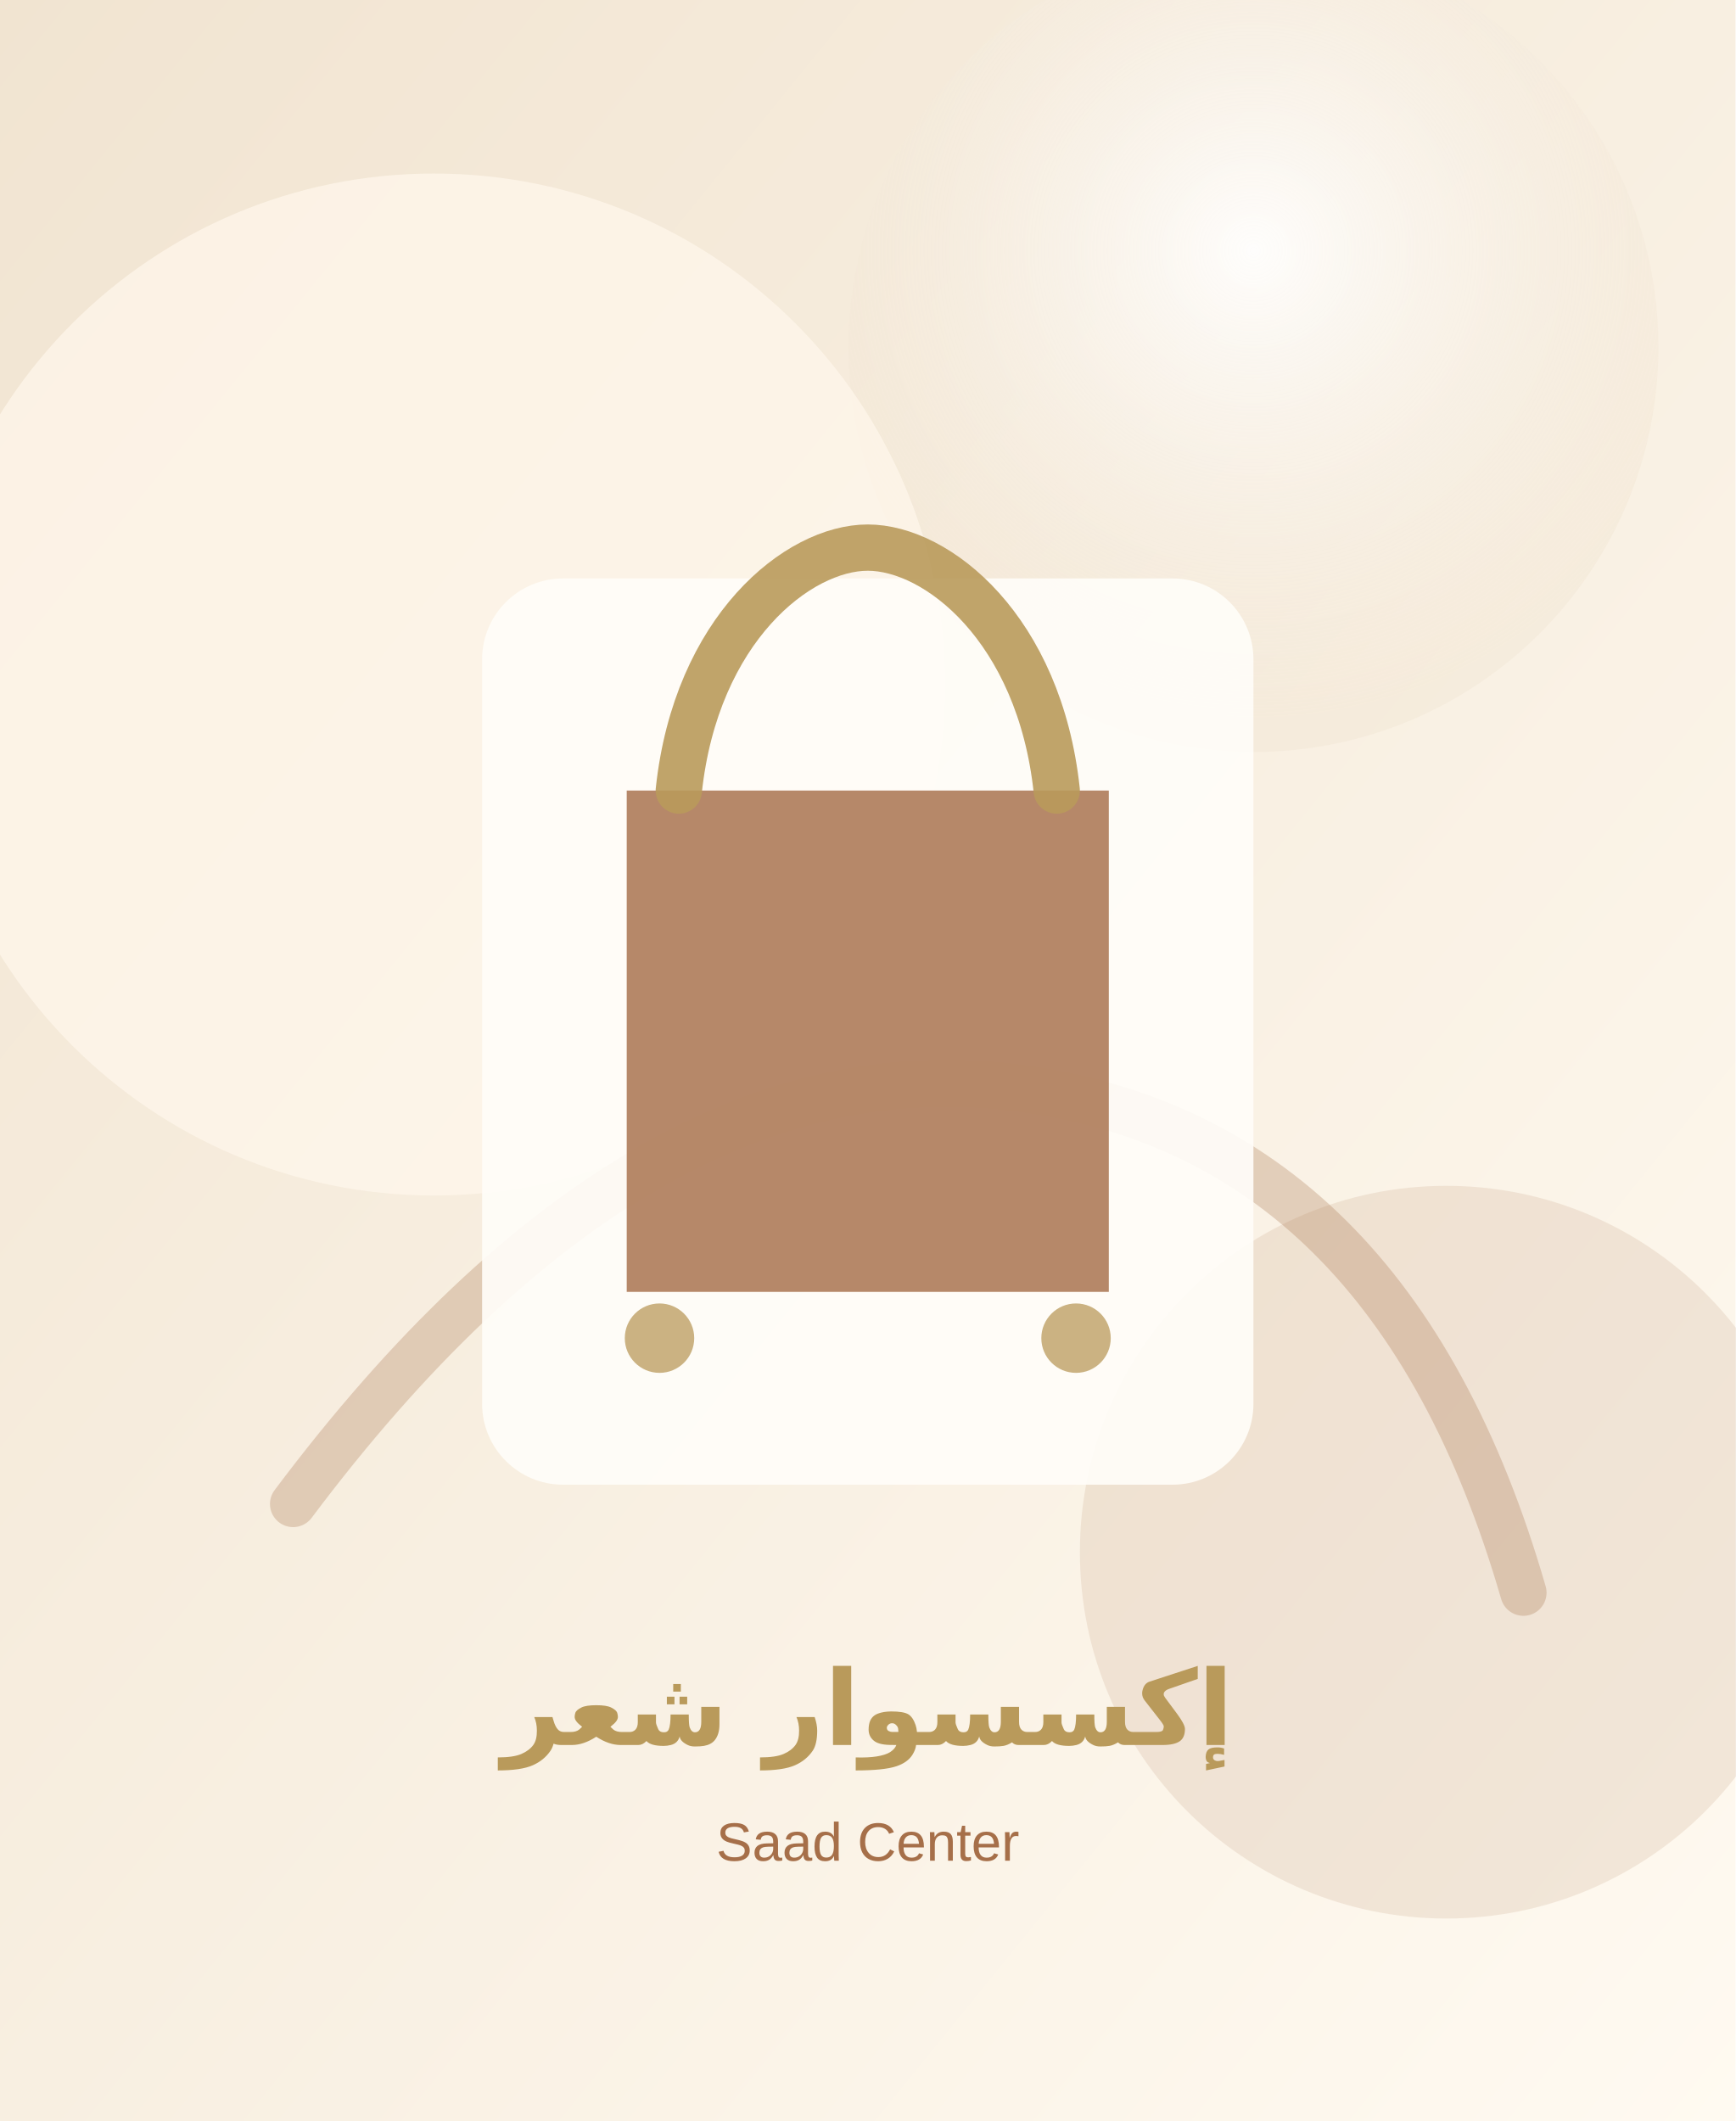
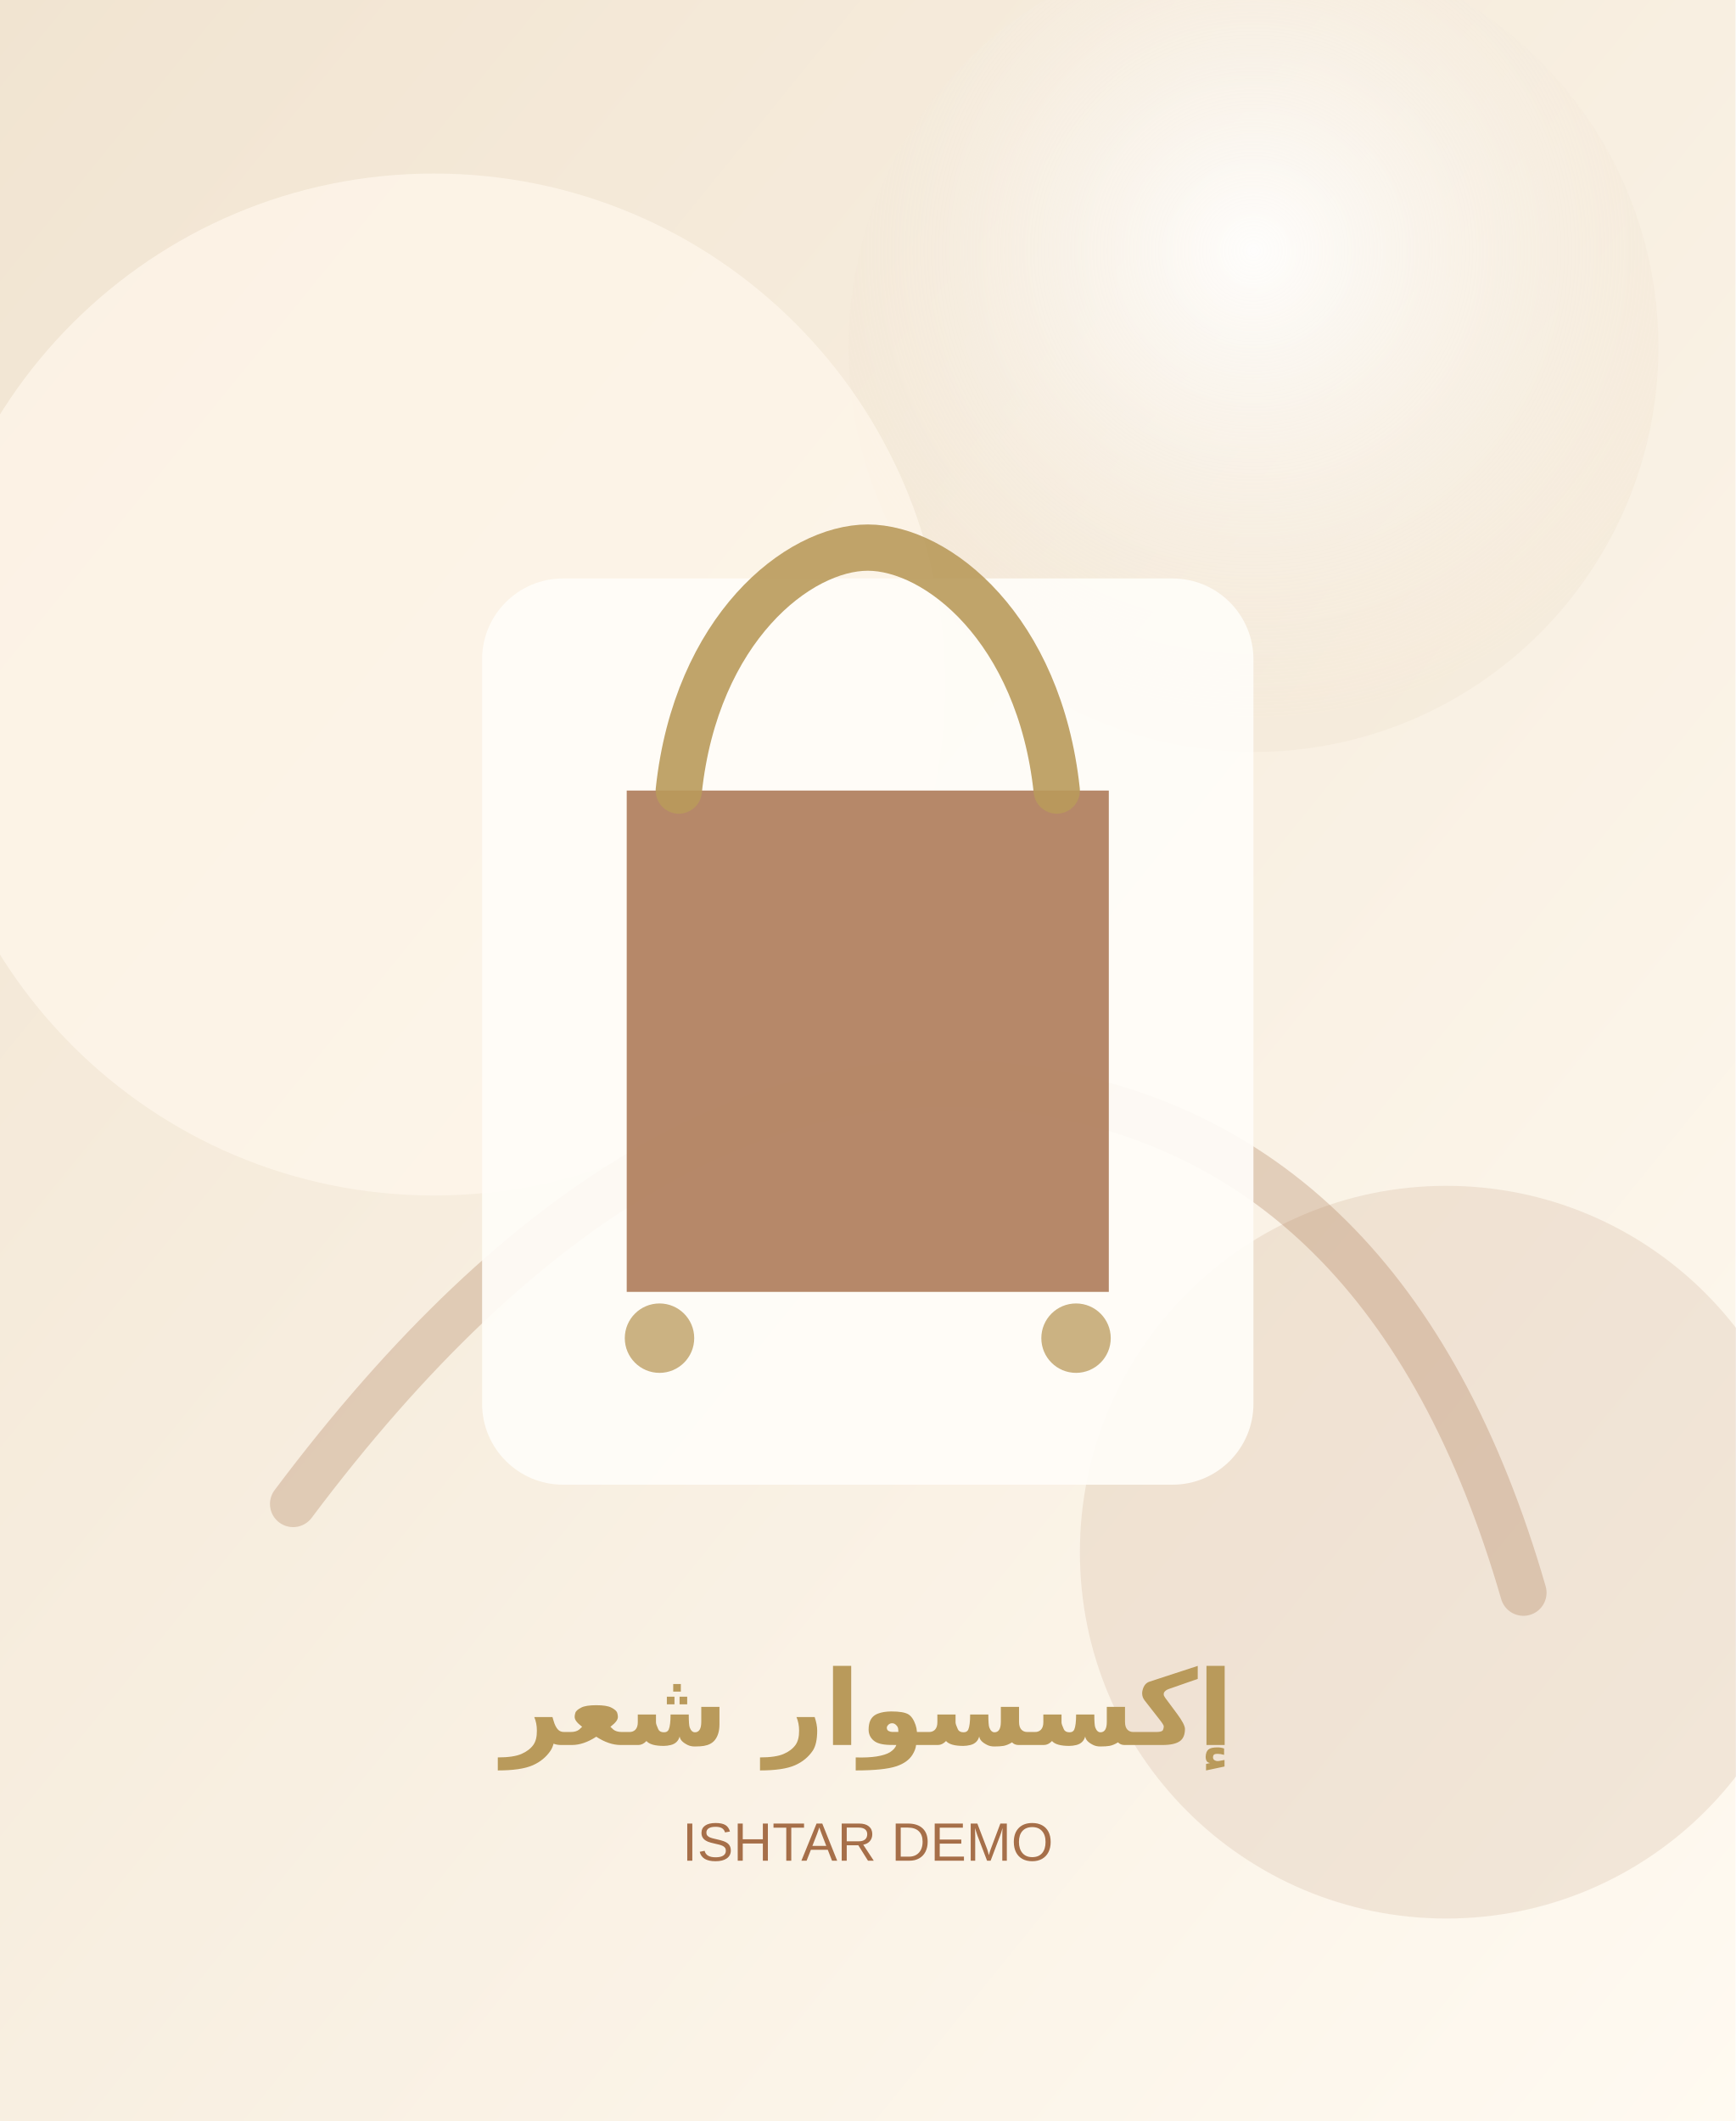
<svg xmlns="http://www.w3.org/2000/svg" width="900" height="1100" viewBox="0 0 900 1100" role="img" aria-label="إكسسوار شعر">
  <defs>
    <linearGradient id="g" x1="0" y1="0" x2="1" y2="1">
      <stop offset="0" stop-color="#f1e4d1" />
      <stop offset="1" stop-color="#fffaf1" />
    </linearGradient>
    <radialGradient id="r" cx="50%" cy="38%" r="58%">
      <stop offset="0" stop-color="#ffffff" stop-opacity=".9" />
      <stop offset="1" stop-color="#f1e4d1" stop-opacity=".4" />
    </radialGradient>
  </defs>
  <rect width="900" height="1100" fill="url(#g)" />
  <circle cx="650" cy="180" r="210" fill="url(#r)" />
  <circle cx="225" cy="355" r="265" fill="#fff7ec" opacity=".72" />
  <circle cx="750" cy="805" r="190" fill="#a66f49" opacity=".13" />
  <path d="M152 780c120-160 245-232 374-216 130 16 218 103 264 262" fill="none" stroke="#a66f49" stroke-width="24" stroke-linecap="round" opacity=".28" />
  <rect x="250" y="300" rx="42" ry="42" width="400" height="470" fill="#fffdf8" opacity=".92" />
  <path d="M325 410h250v260H325z" fill="#a66f49" opacity=".82" />
  <path d="M352 410c9-84 62-126 98-126s89 42 98 126" fill="none" stroke="#b99a5b" stroke-width="24" stroke-linecap="round" opacity=".9" />
  <circle cx="342" cy="694" r="18" fill="#b99a5b" opacity=".75" />
  <circle cx="558" cy="694" r="18" fill="#b99a5b" opacity=".75" />
  <text x="450" y="905" text-anchor="middle" font-size="54" font-family="Arial, sans-serif" font-weight="700" fill="#b99a5b">إكسسوار شعر</text>
-   <text x="450" y="965" text-anchor="middle" font-size="28" font-family="Arial, sans-serif" fill="#a66f49">Saad Center</text>
+   <text x="450" y="965" text-anchor="middle" font-size="28" font-family="Arial, sans-serif" fill="#a66f49">ISHTAR DEMO</text>
</svg>
